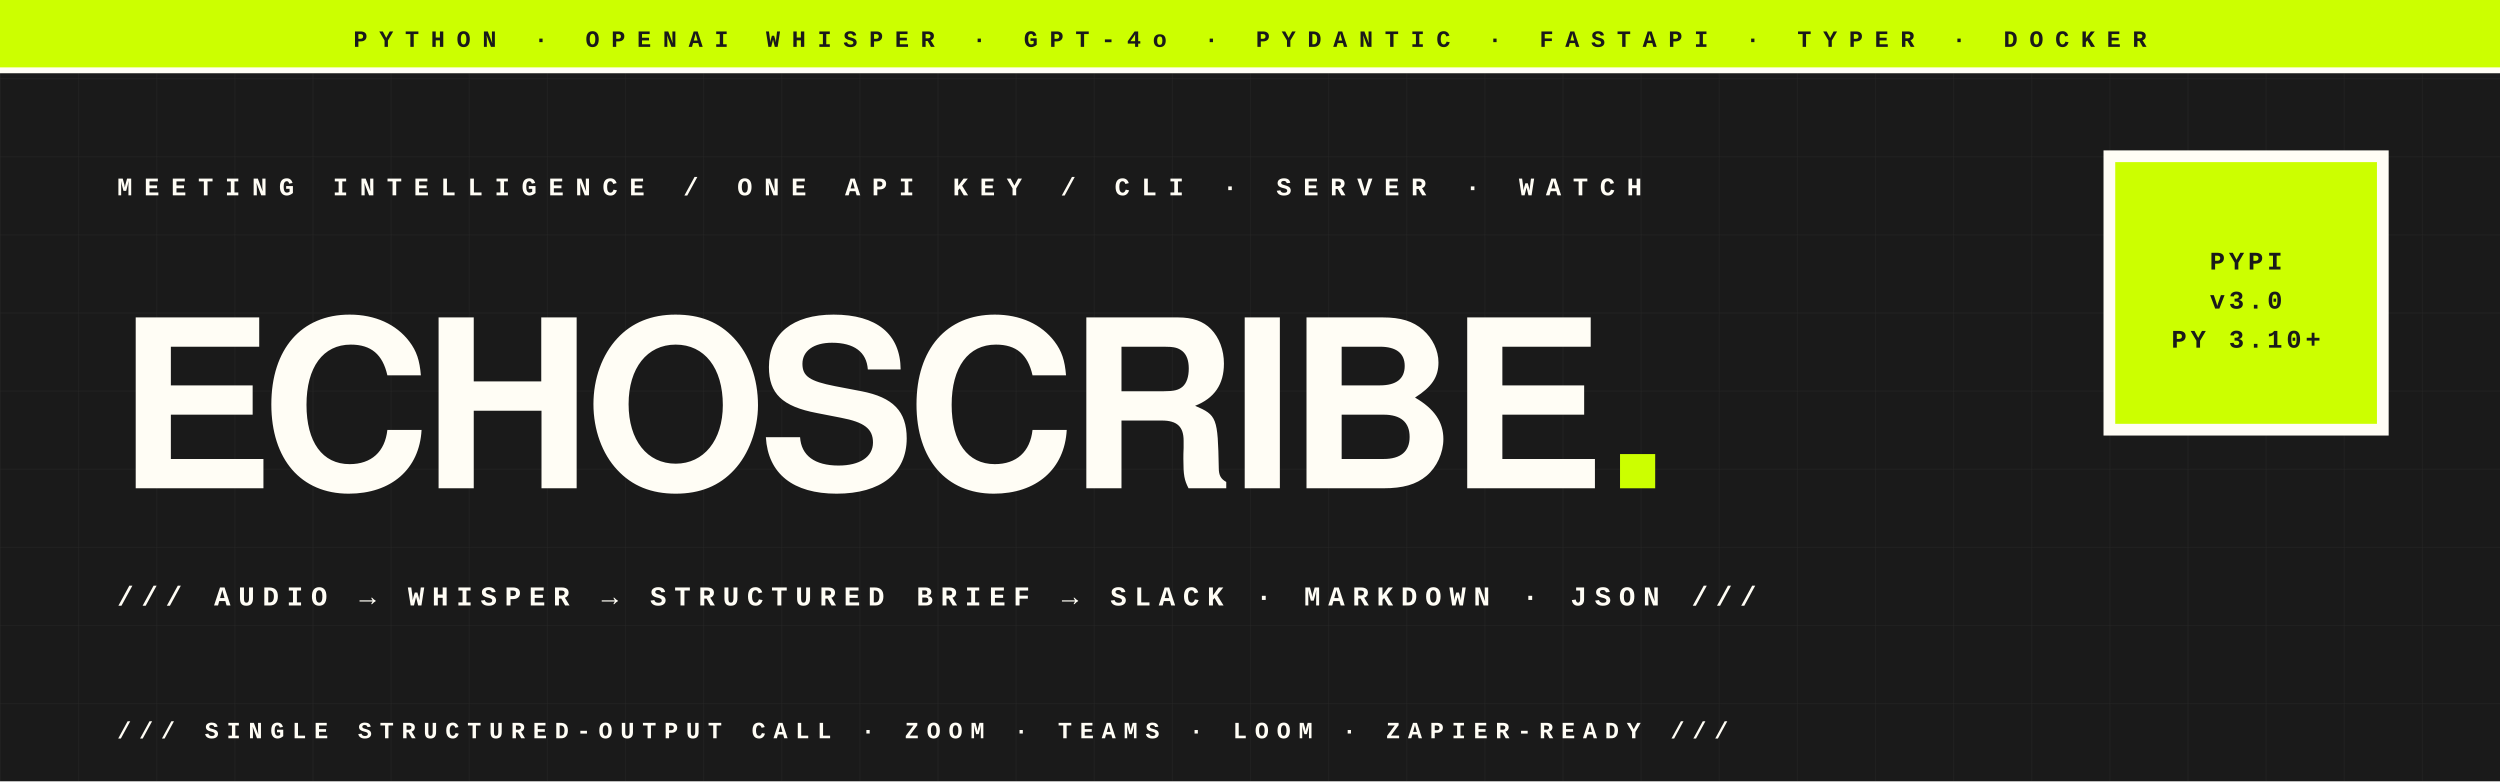
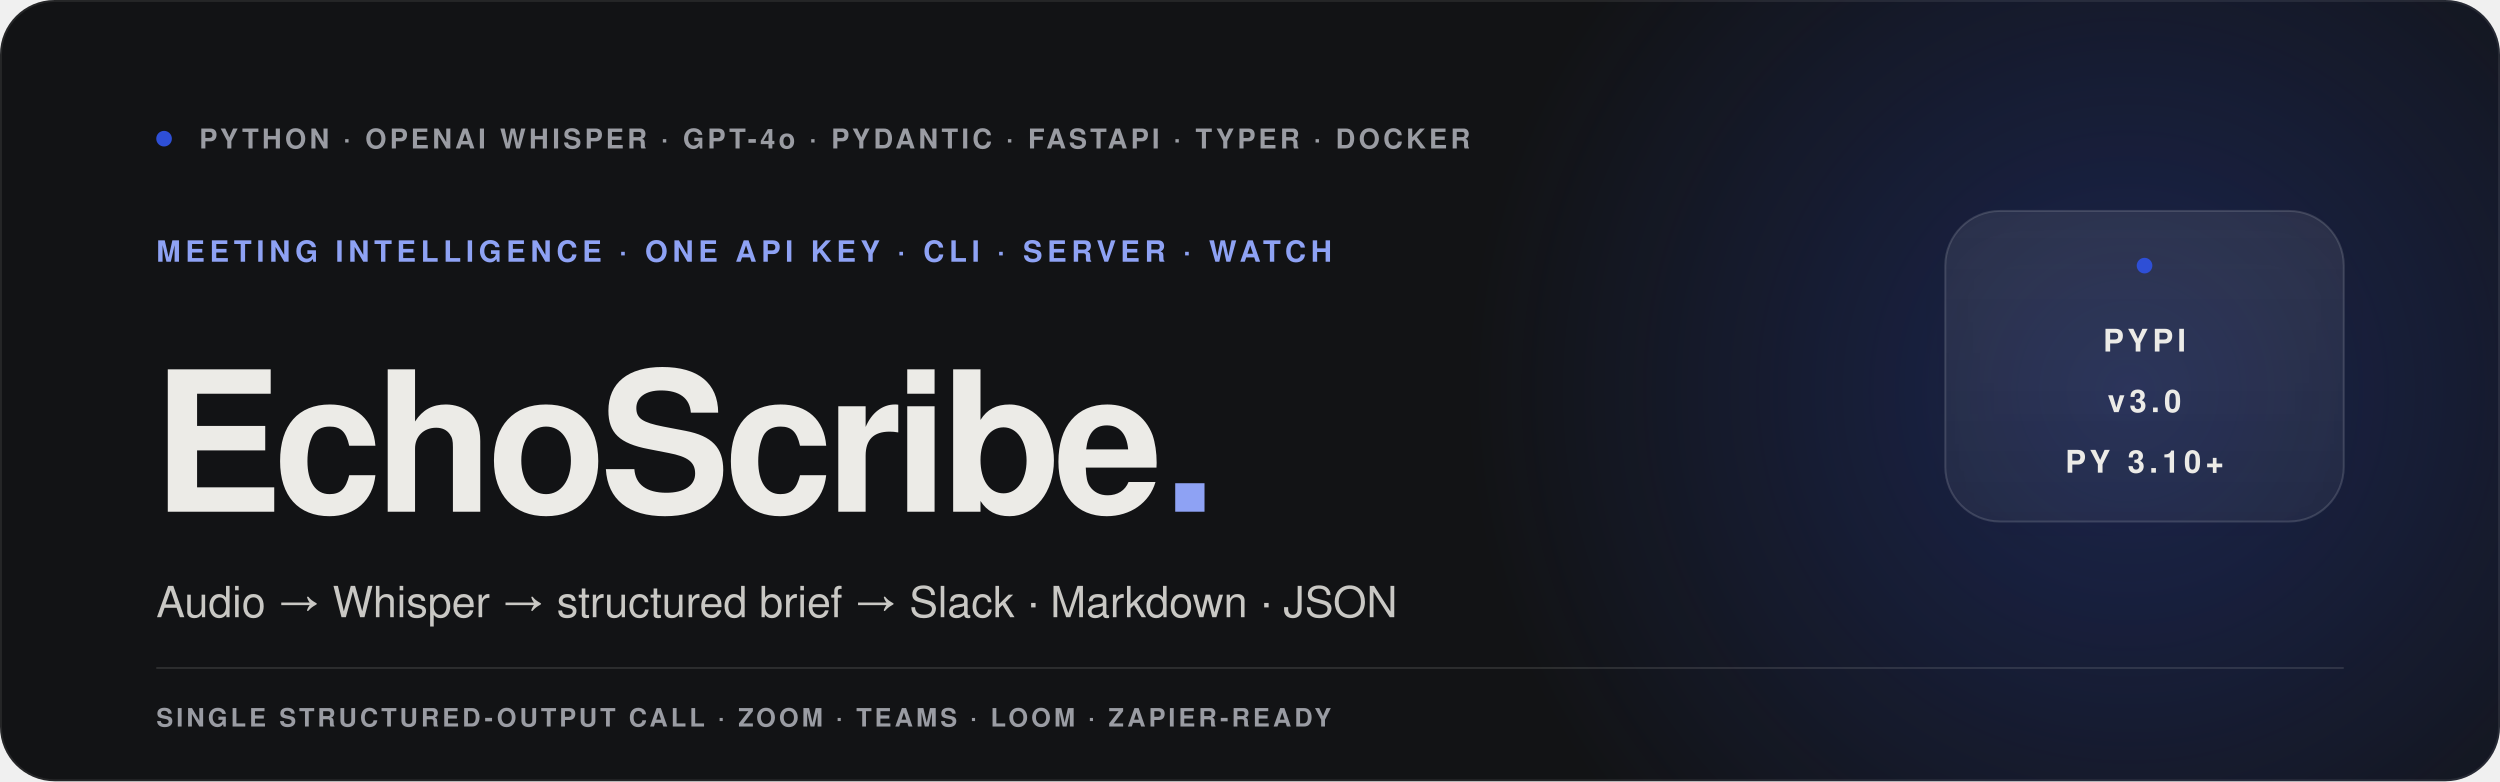
- <svg xmlns="http://www.w3.org/2000/svg" viewBox="0 0 1280 400" width="1280" height="400" role="img" aria-label="EchoScribe — meeting intelligence">
+ <svg xmlns="http://www.w3.org/2000/svg" viewBox="0 0 1280 400" width="1280" height="400" role="img" aria-label="EchoScribe: meeting intelligence">
  <defs>
-     <pattern id="grid" width="40" height="40" patternUnits="userSpaceOnUse">
-       <path d="M 40 0 L 0 0 0 40" fill="none" stroke="#FFFDF5" stroke-width="0.5" stroke-opacity="0.06" />
-     </pattern>
+     <radialGradient id="glow" gradientUnits="userSpaceOnUse" cx="1090" cy="200" r="340">
+       <stop offset="0" stop-color="#2E4FD6" stop-opacity=".30" />
+       <stop offset="1" stop-color="#2E4FD6" stop-opacity="0" />
+     </radialGradient>
+     <linearGradient id="card" x1="0" y1="0" x2="0" y2="1">
+       <stop offset="0" stop-color="#FFFFFF" stop-opacity=".08" />
+       <stop offset="1" stop-color="#FFFFFF" stop-opacity=".04" />
+     </linearGradient>
+     <filter id="lift" x="-30%" y="-30%" width="160%" height="170%">
+       <feDropShadow dx="0" dy="12" stdDeviation="16" flood-color="#000000" flood-opacity=".45" />
+     </filter>
    <style>
-       .heading { font-family: 'Helvetica Neue', 'Arial Black', Helvetica, Arial, sans-serif; font-weight: 900; }
-       .mono    { font-family: ui-monospace, 'SF Mono', Menlo, Consolas, 'Courier New', monospace; font-weight: 700; }
+       text { font-family: Satoshi,'Helvetica Neue',Helvetica,Arial,'Liberation Sans',sans-serif; }
    </style>
  </defs>
-   <rect width="1280" height="400" fill="#1A1A1A" />
-   <rect width="1280" height="400" fill="url(#grid)" />
-   <rect x="0" y="0" width="1280" height="36" fill="#CCFF00" />
-   <line x1="0" y1="36" x2="1280" y2="36" stroke="#FFFDF5" stroke-width="3" />
-   <text class="mono" x="640" y="24" text-anchor="middle" font-size="12" fill="#1A1A1A" letter-spacing="6">PYTHON · OPENAI WHISPER · GPT-4o · PYDANTIC · FASTAPI · TYPER · DOCKER</text>
-   <text class="mono" x="60" y="100" font-size="13" fill="#FFFDF5" letter-spacing="6">MEETING INTELLIGENCE / ONE API KEY / CLI · SERVER · WATCH</text>
-   <text class="heading" x="60" y="250" font-size="120" fill="#FFFDF5" letter-spacing="-4" textLength="1000" lengthAdjust="spacingAndGlyphs">ECHOSCRIBE<tspan fill="#CCFF00">.</tspan>
+   <rect width="1280" height="400" rx="28" fill="#121315" />
+   <rect width="1280" height="400" rx="28" fill="url(#glow)" />
+   <rect x="0.5" y="0.5" width="1279" height="399" rx="27.5" fill="none" stroke="#FFFFFF" stroke-opacity=".08" />
+   <circle cx="84" cy="71" r="4" fill="#2E4FD6" />
+   <text x="102" y="76" font-size="14" font-weight="600" letter-spacing="1.68" fill="#9A9CA3">PYTHON · OPENAI WHISPER · GPT-4o · PYDANTIC · FASTAPI · TYPER · DOCKER</text>
+   <text x="80" y="134" font-size="15" font-weight="700" letter-spacing="2.40" fill="#8EA2F4">MEETING INTELLIGENCE · ONE API KEY · CLI · SERVER · WATCH</text>
+   <text x="78" y="262" font-size="100.0" font-weight="700" letter-spacing="-3.50" fill="#ECEBE7">EchoScribe<tspan fill="#8EA2F4">.</tspan>
  </text>
-   <text class="mono" x="60" y="310" font-size="14" fill="#FFFDF5" letter-spacing="4">/// AUDIO → WHISPER → STRUCTURED BRIEF → SLACK · MARKDOWN · JSON ///</text>
-   <rect x="1080" y="80" width="140" height="140" fill="#CCFF00" stroke="#FFFDF5" stroke-width="6" />
-   <text class="mono" x="1150" y="138" text-anchor="middle" font-size="13" fill="#1A1A1A" letter-spacing="2">PYPI</text>
-   <text class="mono" x="1150" y="158" text-anchor="middle" font-size="13" fill="#1A1A1A" letter-spacing="2">v3.0</text>
-   <text class="mono" x="1150" y="178" text-anchor="middle" font-size="13" fill="#1A1A1A" letter-spacing="2">PY 3.10+</text>
-   <text class="mono" x="60" y="378" font-size="12" fill="#FFFDF5" letter-spacing="4">/// SINGLE STRUCTURED-OUTPUT CALL · ZOOM · TEAMS · LOOM · ZAPIER-READY ///</text>
+   <text x="80" y="316" font-size="22" font-weight="500" fill="#C9C8C4">Audio → Whisper → structured brief → Slack · Markdown · JSON</text>
+   <line x1="80" y1="342" x2="1200" y2="342" stroke="#ECEBE7" stroke-opacity=".12" />
+   <text x="80" y="372" font-size="13" font-weight="600" letter-spacing="1.56" fill="#9A9CA3">SINGLE STRUCTURED-OUTPUT CALL · ZOOM · TEAMS · LOOM · ZAPIER-READY</text>
+   <g filter="url(#lift)">
+     <rect x="996" y="108" width="204" height="159" rx="28" fill="url(#card)" stroke="#FFFFFF" stroke-opacity=".14" />
+   </g>
+   <circle cx="1098" cy="136" r="4" fill="#2E4FD6" />
+   <text x="1098" y="180" text-anchor="middle" font-size="16" font-weight="700" letter-spacing="2.2" fill="#ECEBE7">PYPI</text>
+   <text x="1098" y="211" text-anchor="middle" font-size="16" font-weight="700" letter-spacing="2.2" fill="#ECEBE7">v3.0</text>
+   <text x="1098" y="242" text-anchor="middle" font-size="16" font-weight="700" letter-spacing="2.2" fill="#ECEBE7">PY 3.10+</text>
</svg>
